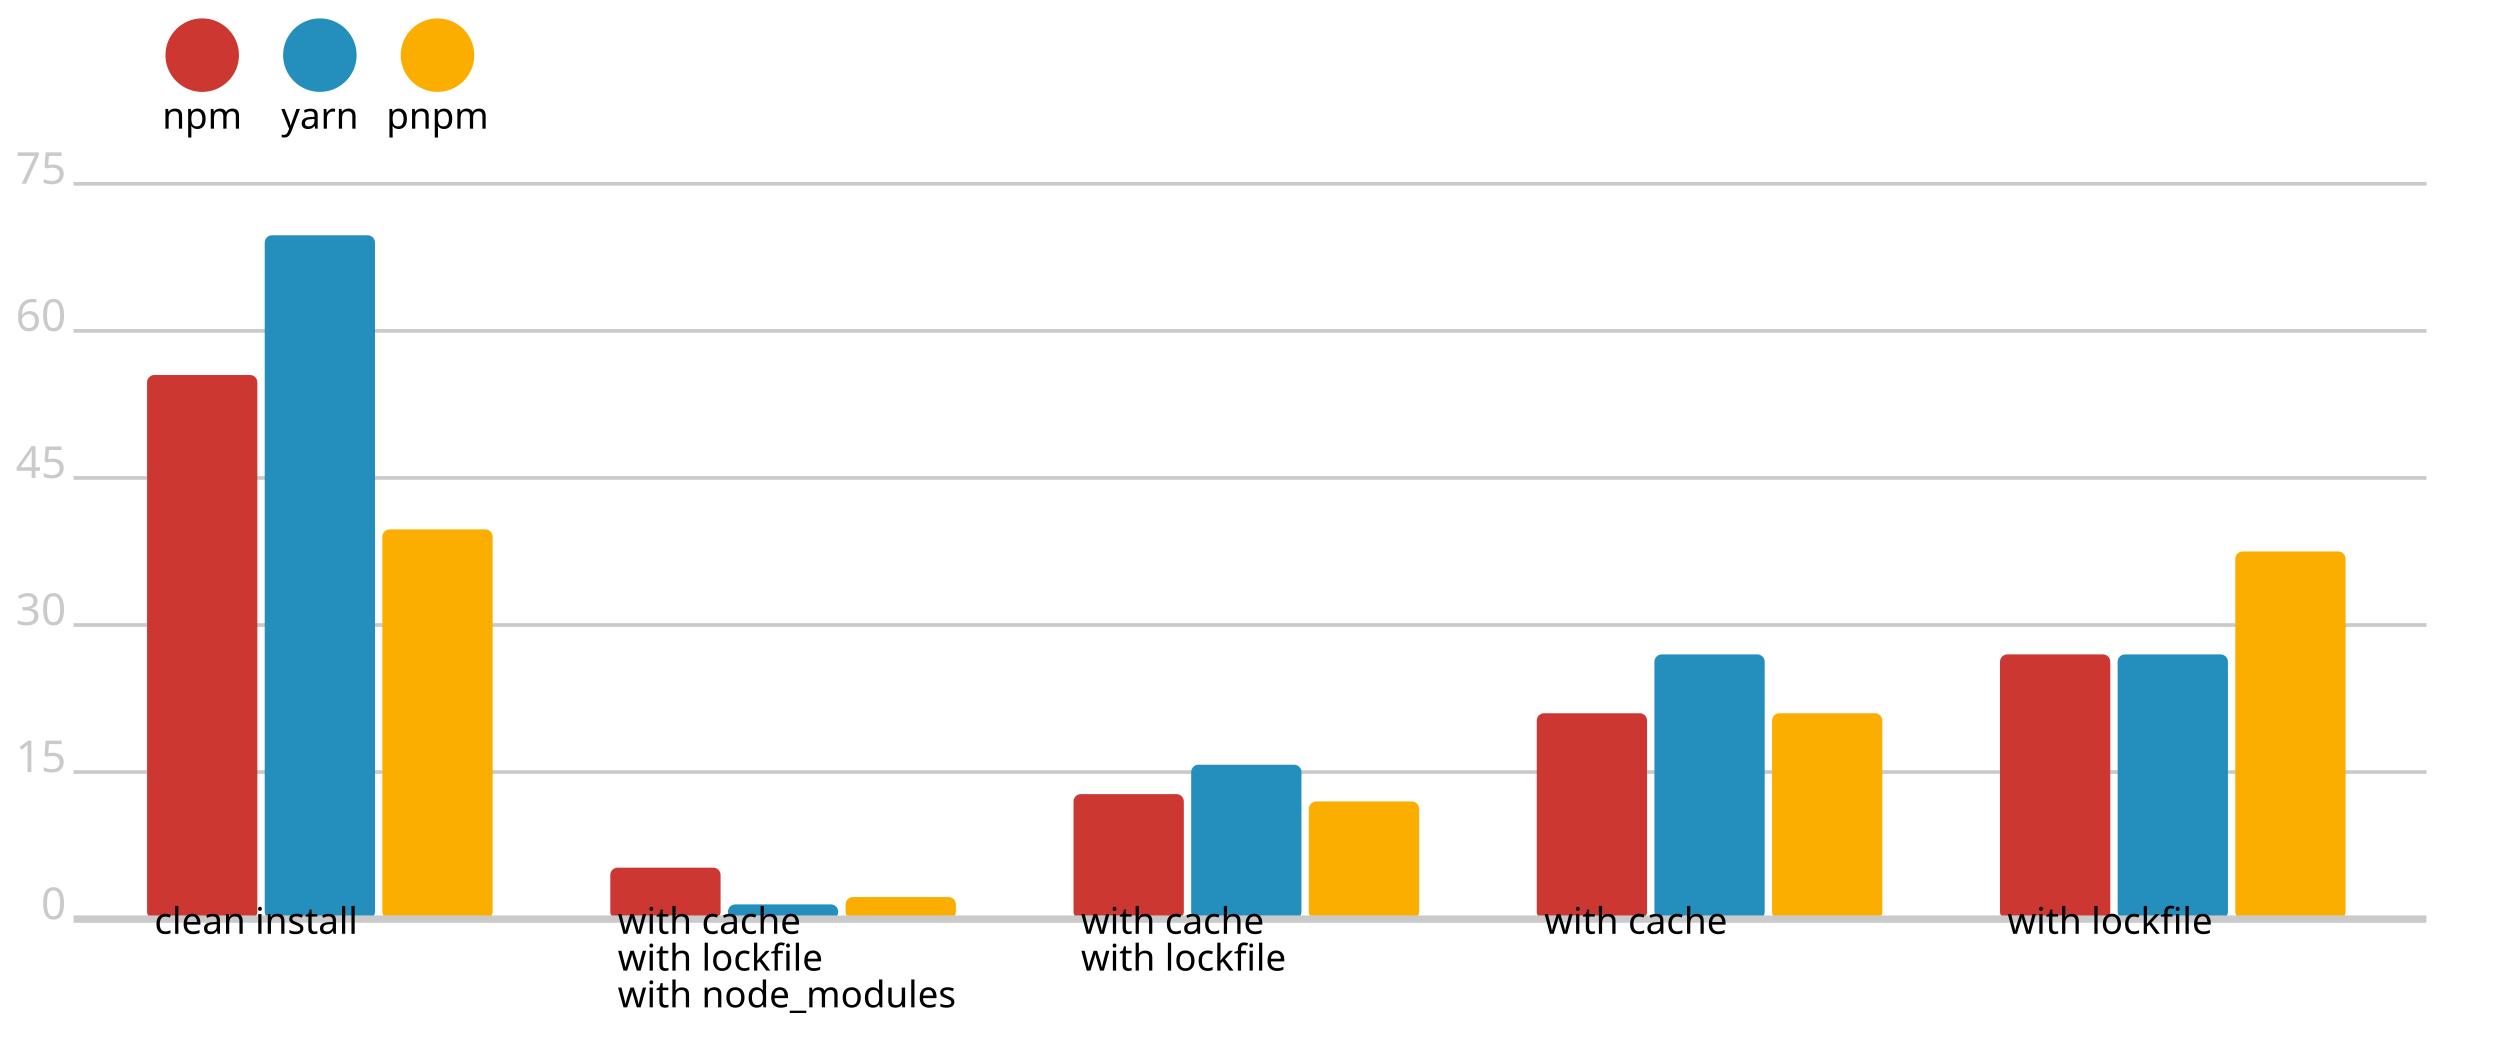
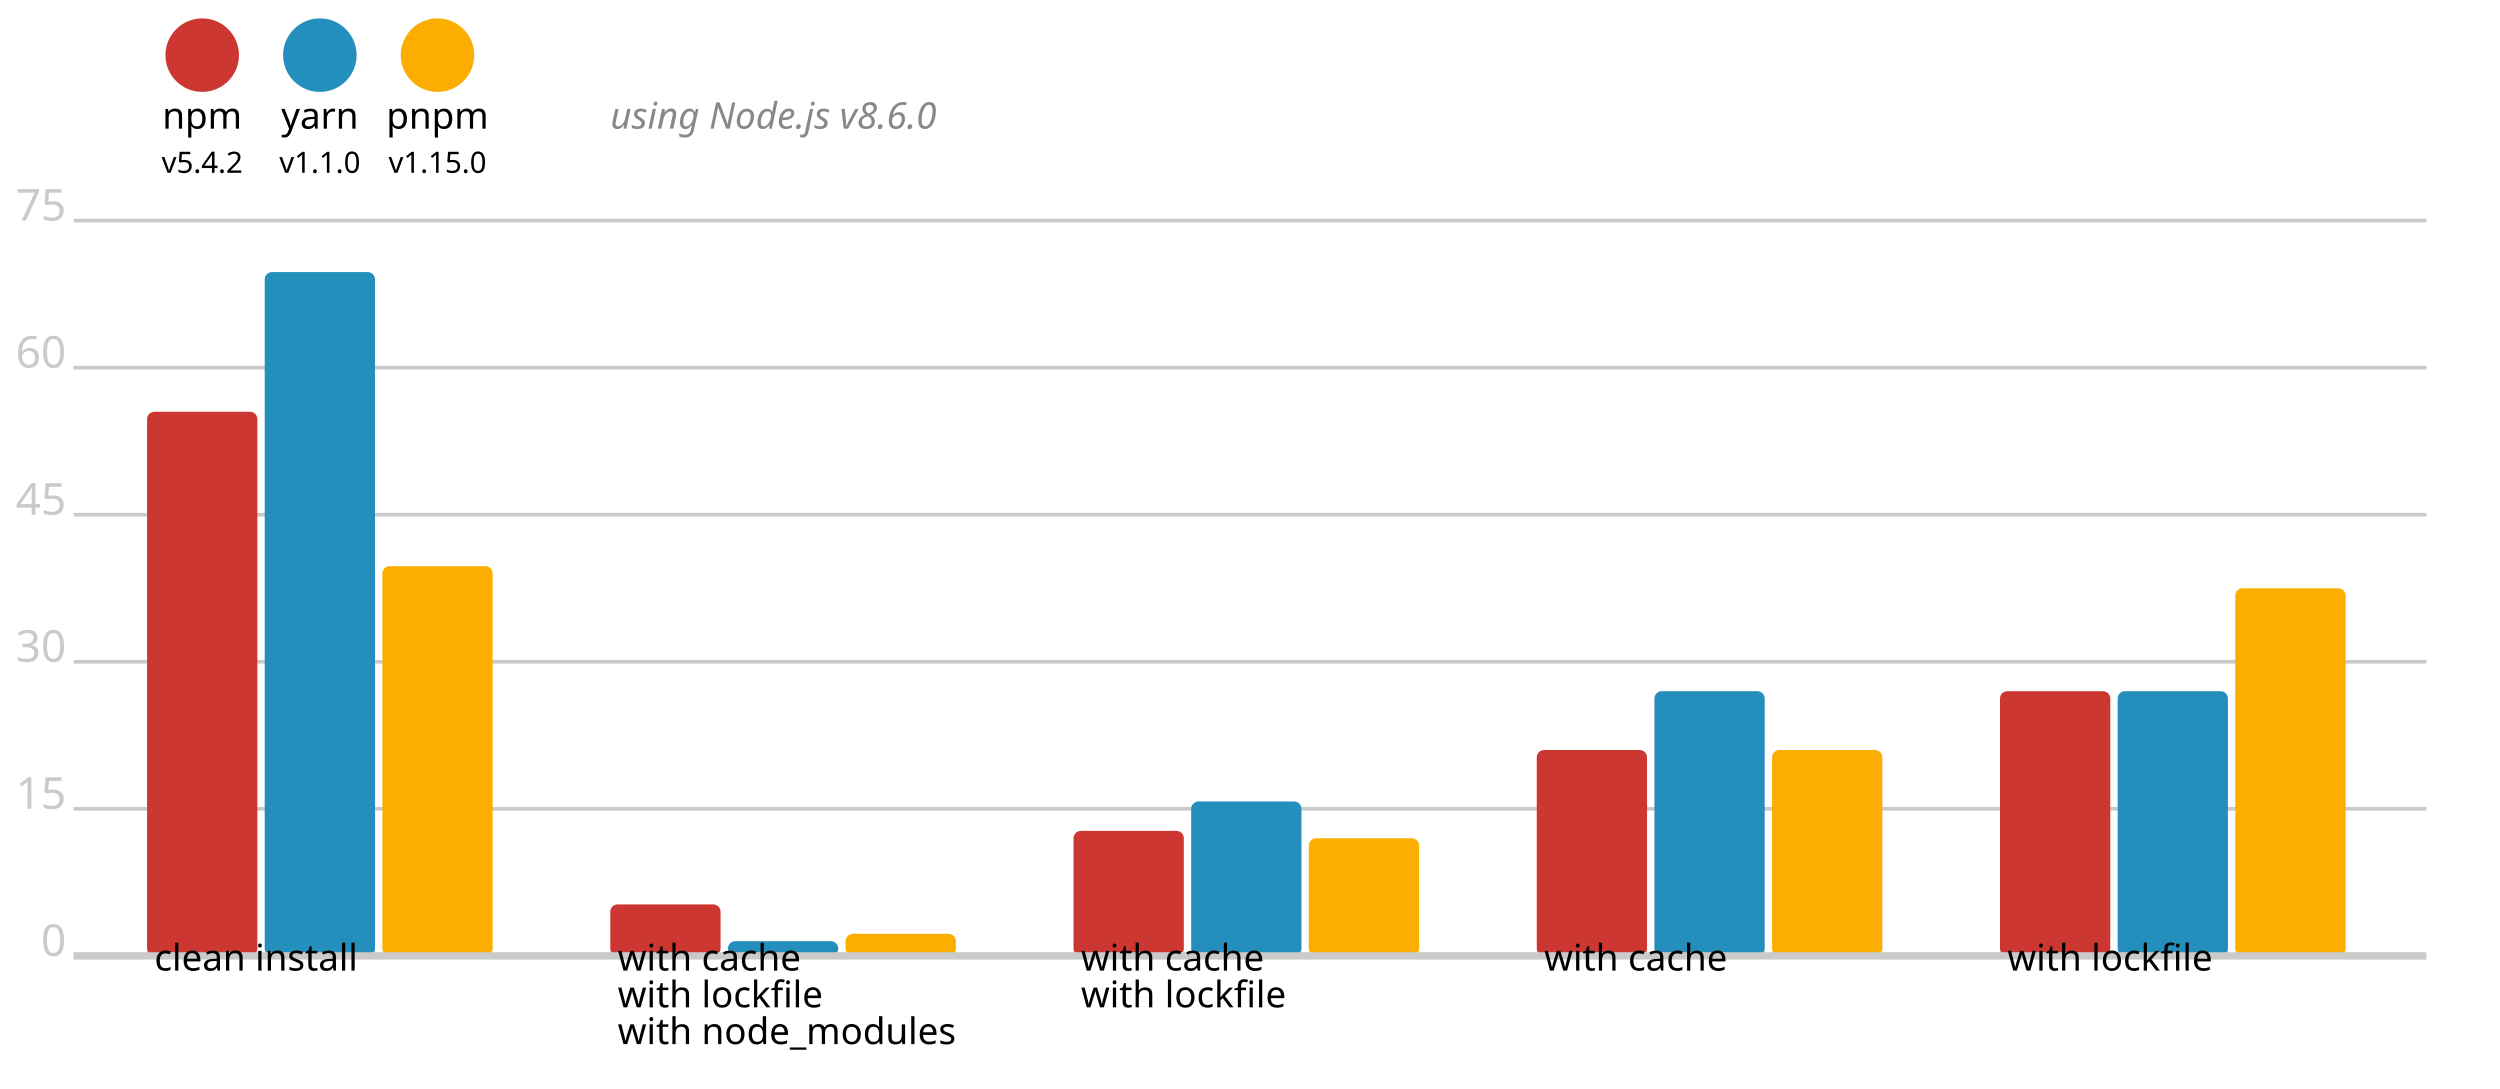
- <svg xmlns="http://www.w3.org/2000/svg" version="1.1" viewBox="0 0 340 143">
+ <svg xmlns="http://www.w3.org/2000/svg" version="1.1" viewBox="0 0 340 148">
  <circle cx="27.5" cy="7.5" r="5" fill="#cd3731" />
  <text x="27.5" y="17.5" font-size="5" font-family="system-ui" alignment-baseline="middle" text-anchor="middle">npm</text>
+   <text x="27.5" y="23.5" font-size="4" font-family="system-ui" alignment-baseline="middle" text-anchor="middle">v5.4.2</text>
  <circle cx="43.5" cy="7.5" r="5" fill="#248ebd" />
  <text x="43.5" y="17.5" font-size="5" font-family="system-ui" alignment-baseline="middle" text-anchor="middle">yarn</text>
+   <text x="43.5" y="23.5" font-size="4" font-family="system-ui" alignment-baseline="middle" text-anchor="middle">v1.1.0</text>
  <circle cx="59.5" cy="7.5" r="5" fill="#fbae00" />
  <text x="59.5" y="17.5" font-size="5" font-family="system-ui" alignment-baseline="middle" text-anchor="middle">pnpm</text>
-   <line x1="10" y1="25" x2="330" y2="25" stroke-width="0.5" stroke="#cacaca" />
-   <text x="9" y="25" fill="#cacaca" font-size="6" font-family="system-ui" alignment-baseline="middle" text-anchor="end">75</text>
-   <line x1="10" y1="45" x2="330" y2="45" stroke-width="0.5" stroke="#cacaca" />
-   <text x="9" y="45" fill="#cacaca" font-size="6" font-family="system-ui" alignment-baseline="middle" text-anchor="end">60</text>
-   <line x1="10" y1="65" x2="330" y2="65" stroke-width="0.5" stroke="#cacaca" />
-   <text x="9" y="65" fill="#cacaca" font-size="6" font-family="system-ui" alignment-baseline="middle" text-anchor="end">45</text>
-   <line x1="10" y1="85" x2="330" y2="85" stroke-width="0.5" stroke="#cacaca" />
-   <text x="9" y="85" fill="#cacaca" font-size="6" font-family="system-ui" alignment-baseline="middle" text-anchor="end">30</text>
-   <line x1="10" y1="105" x2="330" y2="105" stroke-width="0.5" stroke="#cacaca" />
-   <text x="9" y="105" fill="#cacaca" font-size="6" font-family="system-ui" alignment-baseline="middle" text-anchor="end">15</text>
-   <text x="9" y="125" fill="#cacaca" font-size="6" font-family="system-ui" alignment-baseline="middle" text-anchor="end">0</text>
-   <rect x="20" y="51" width="15" height="74" fill="#cd3731" rx="1" ry="1" />
-   <rect x="36" y="32" width="15" height="93" fill="#248ebd" rx="1" ry="1" />
-   <rect x="52" y="72" width="15" height="53" fill="#fbae00" rx="1" ry="1" />
-   <rect x="83" y="118" width="15" height="7" fill="#cd3731" rx="1" ry="1" />
-   <rect x="99" y="123" width="15" height="2" fill="#248ebd" rx="1" ry="1" />
-   <rect x="115" y="122" width="15" height="3" fill="#fbae00" rx="1" ry="1" />
-   <rect x="146" y="108" width="15" height="17" fill="#cd3731" rx="1" ry="1" />
-   <rect x="162" y="104" width="15" height="21" fill="#248ebd" rx="1" ry="1" />
-   <rect x="178" y="109" width="15" height="16" fill="#fbae00" rx="1" ry="1" />
-   <rect x="209" y="97" width="15" height="28" fill="#cd3731" rx="1" ry="1" />
-   <rect x="225" y="89" width="15" height="36" fill="#248ebd" rx="1" ry="1" />
-   <rect x="241" y="97" width="15" height="28" fill="#fbae00" rx="1" ry="1" />
-   <rect x="272" y="89" width="15" height="36" fill="#cd3731" rx="1" ry="1" />
-   <rect x="288" y="89" width="15" height="36" fill="#248ebd" rx="1" ry="1" />
-   <rect x="304" y="75" width="15" height="50" fill="#fbae00" rx="1" ry="1" />
-   <line x1="10" y1="125" x2="330" y2="125" stroke-width="1" stroke="#cacaca" />
-   <text x="21" y="127" font-size="5" font-family="system-ui" alignment-baseline="hanging" text-anchor="start">clean install</text>
-   <text x="84" y="127" font-size="5" font-family="system-ui" alignment-baseline="hanging" text-anchor="start">with cache</text>
-   <text x="84" y="132" font-size="5" font-family="system-ui" alignment-baseline="hanging" text-anchor="start">with lockfile</text>
-   <text x="84" y="137" font-size="5" font-family="system-ui" alignment-baseline="hanging" text-anchor="start">with node_modules</text>
-   <text x="147" y="127" font-size="5" font-family="system-ui" alignment-baseline="hanging" text-anchor="start">with cache</text>
-   <text x="147" y="132" font-size="5" font-family="system-ui" alignment-baseline="hanging" text-anchor="start">with lockfile</text>
-   <text x="210" y="127" font-size="5" font-family="system-ui" alignment-baseline="hanging" text-anchor="start">with cache</text>
-   <text x="273" y="127" font-size="5" font-family="system-ui" alignment-baseline="hanging" text-anchor="start">with lockfile</text>
+   <text x="59.5" y="23.5" font-size="4" font-family="system-ui" alignment-baseline="middle" text-anchor="middle">v1.15.0</text>
+   <text x="83" y="17.5" font-size="5" font-family="system-ui" font-style="italic" alignment-baseline="middle" fill="#888">using Node.js v8.6.0</text>
+   <line x1="10" y1="30" x2="330" y2="30" stroke-width="0.5" stroke="#cacaca" />
+   <text x="9" y="30" fill="#cacaca" font-size="6" font-family="system-ui" alignment-baseline="middle" text-anchor="end">75</text>
+   <line x1="10" y1="50" x2="330" y2="50" stroke-width="0.5" stroke="#cacaca" />
+   <text x="9" y="50" fill="#cacaca" font-size="6" font-family="system-ui" alignment-baseline="middle" text-anchor="end">60</text>
+   <line x1="10" y1="70" x2="330" y2="70" stroke-width="0.5" stroke="#cacaca" />
+   <text x="9" y="70" fill="#cacaca" font-size="6" font-family="system-ui" alignment-baseline="middle" text-anchor="end">45</text>
+   <line x1="10" y1="90" x2="330" y2="90" stroke-width="0.5" stroke="#cacaca" />
+   <text x="9" y="90" fill="#cacaca" font-size="6" font-family="system-ui" alignment-baseline="middle" text-anchor="end">30</text>
+   <line x1="10" y1="110" x2="330" y2="110" stroke-width="0.5" stroke="#cacaca" />
+   <text x="9" y="110" fill="#cacaca" font-size="6" font-family="system-ui" alignment-baseline="middle" text-anchor="end">15</text>
+   <text x="9" y="130" fill="#cacaca" font-size="6" font-family="system-ui" alignment-baseline="middle" text-anchor="end">0</text>
+   <rect x="20" y="56" width="15" height="74" fill="#cd3731" rx="1" ry="1" />
+   <rect x="36" y="37" width="15" height="93" fill="#248ebd" rx="1" ry="1" />
+   <rect x="52" y="77" width="15" height="53" fill="#fbae00" rx="1" ry="1" />
+   <rect x="83" y="123" width="15" height="7" fill="#cd3731" rx="1" ry="1" />
+   <rect x="99" y="128" width="15" height="2" fill="#248ebd" rx="1" ry="1" />
+   <rect x="115" y="127" width="15" height="3" fill="#fbae00" rx="1" ry="1" />
+   <rect x="146" y="113" width="15" height="17" fill="#cd3731" rx="1" ry="1" />
+   <rect x="162" y="109" width="15" height="21" fill="#248ebd" rx="1" ry="1" />
+   <rect x="178" y="114" width="15" height="16" fill="#fbae00" rx="1" ry="1" />
+   <rect x="209" y="102" width="15" height="28" fill="#cd3731" rx="1" ry="1" />
+   <rect x="225" y="94" width="15" height="36" fill="#248ebd" rx="1" ry="1" />
+   <rect x="241" y="102" width="15" height="28" fill="#fbae00" rx="1" ry="1" />
+   <rect x="272" y="94" width="15" height="36" fill="#cd3731" rx="1" ry="1" />
+   <rect x="288" y="94" width="15" height="36" fill="#248ebd" rx="1" ry="1" />
+   <rect x="304" y="80" width="15" height="50" fill="#fbae00" rx="1" ry="1" />
+   <line x1="10" y1="130" x2="330" y2="130" stroke-width="1" stroke="#cacaca" />
+   <text x="21" y="132" font-size="5" font-family="system-ui" alignment-baseline="hanging" text-anchor="start">clean install</text>
+   <text x="84" y="132" font-size="5" font-family="system-ui" alignment-baseline="hanging" text-anchor="start">with cache</text>
+   <text x="84" y="137" font-size="5" font-family="system-ui" alignment-baseline="hanging" text-anchor="start">with lockfile</text>
+   <text x="84" y="142" font-size="5" font-family="system-ui" alignment-baseline="hanging" text-anchor="start">with node_modules</text>
+   <text x="147" y="132" font-size="5" font-family="system-ui" alignment-baseline="hanging" text-anchor="start">with cache</text>
+   <text x="147" y="137" font-size="5" font-family="system-ui" alignment-baseline="hanging" text-anchor="start">with lockfile</text>
+   <text x="210" y="132" font-size="5" font-family="system-ui" alignment-baseline="hanging" text-anchor="start">with cache</text>
+   <text x="273" y="132" font-size="5" font-family="system-ui" alignment-baseline="hanging" text-anchor="start">with lockfile</text>
</svg>
